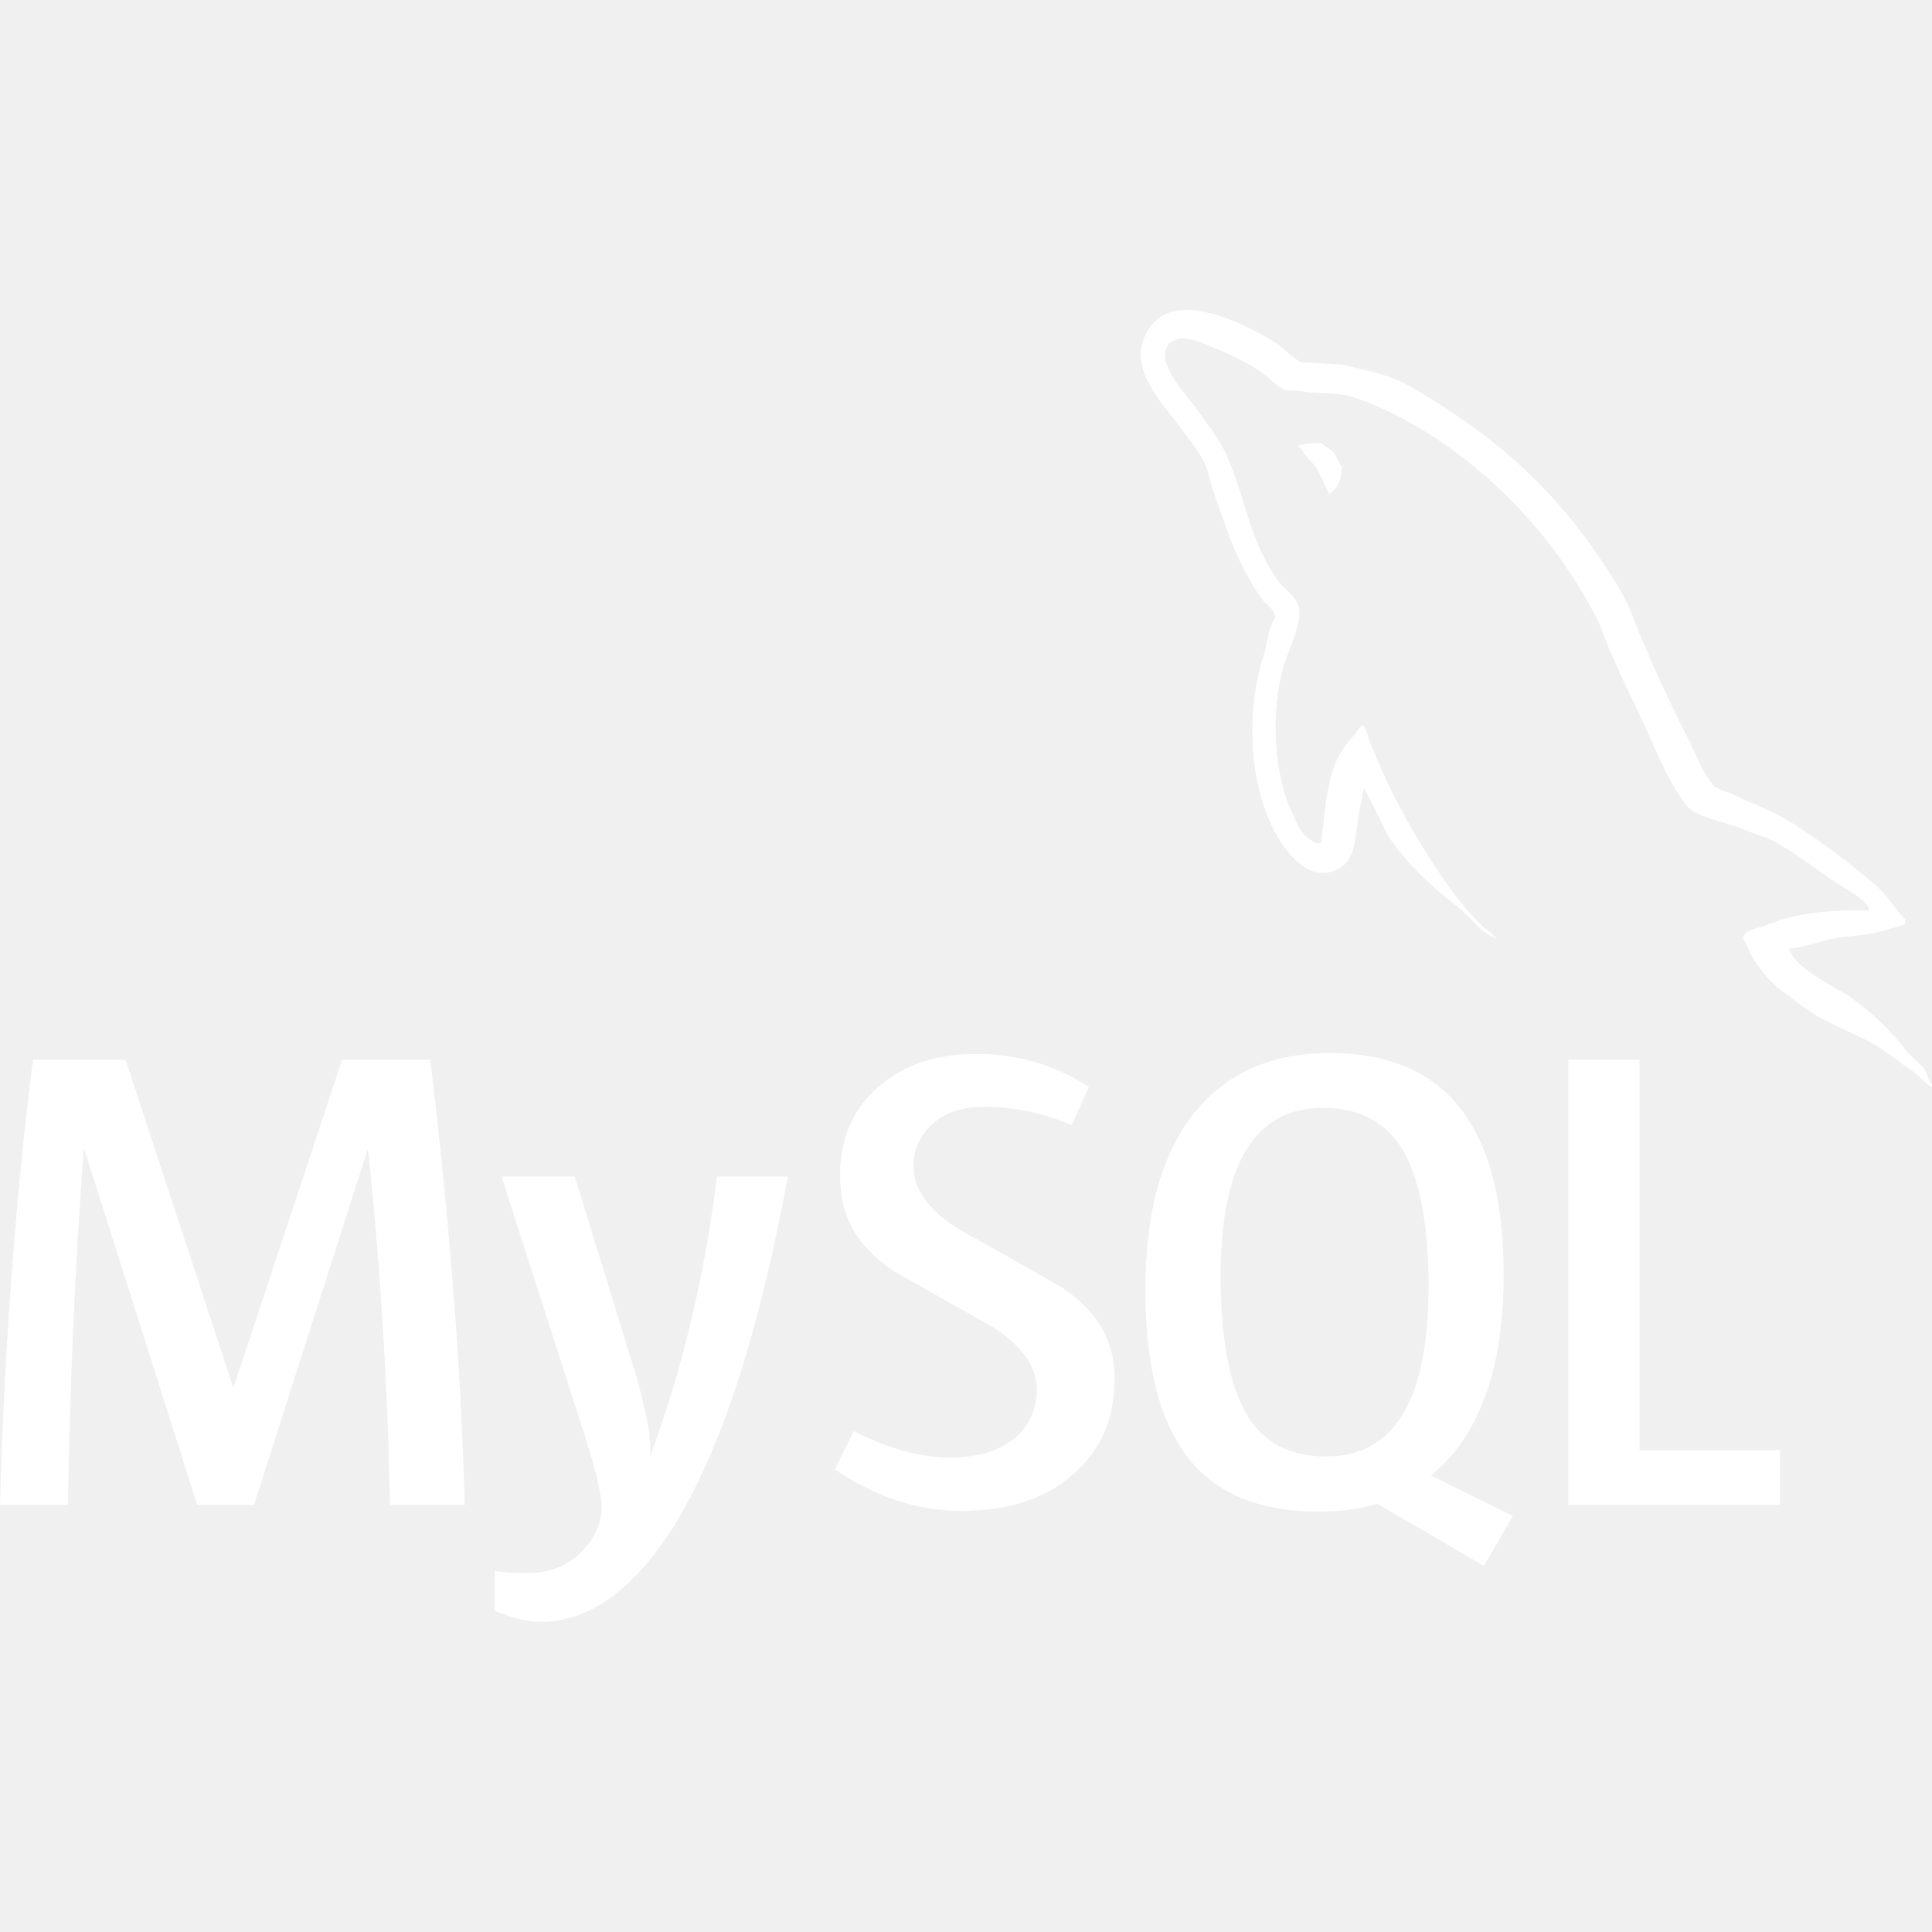
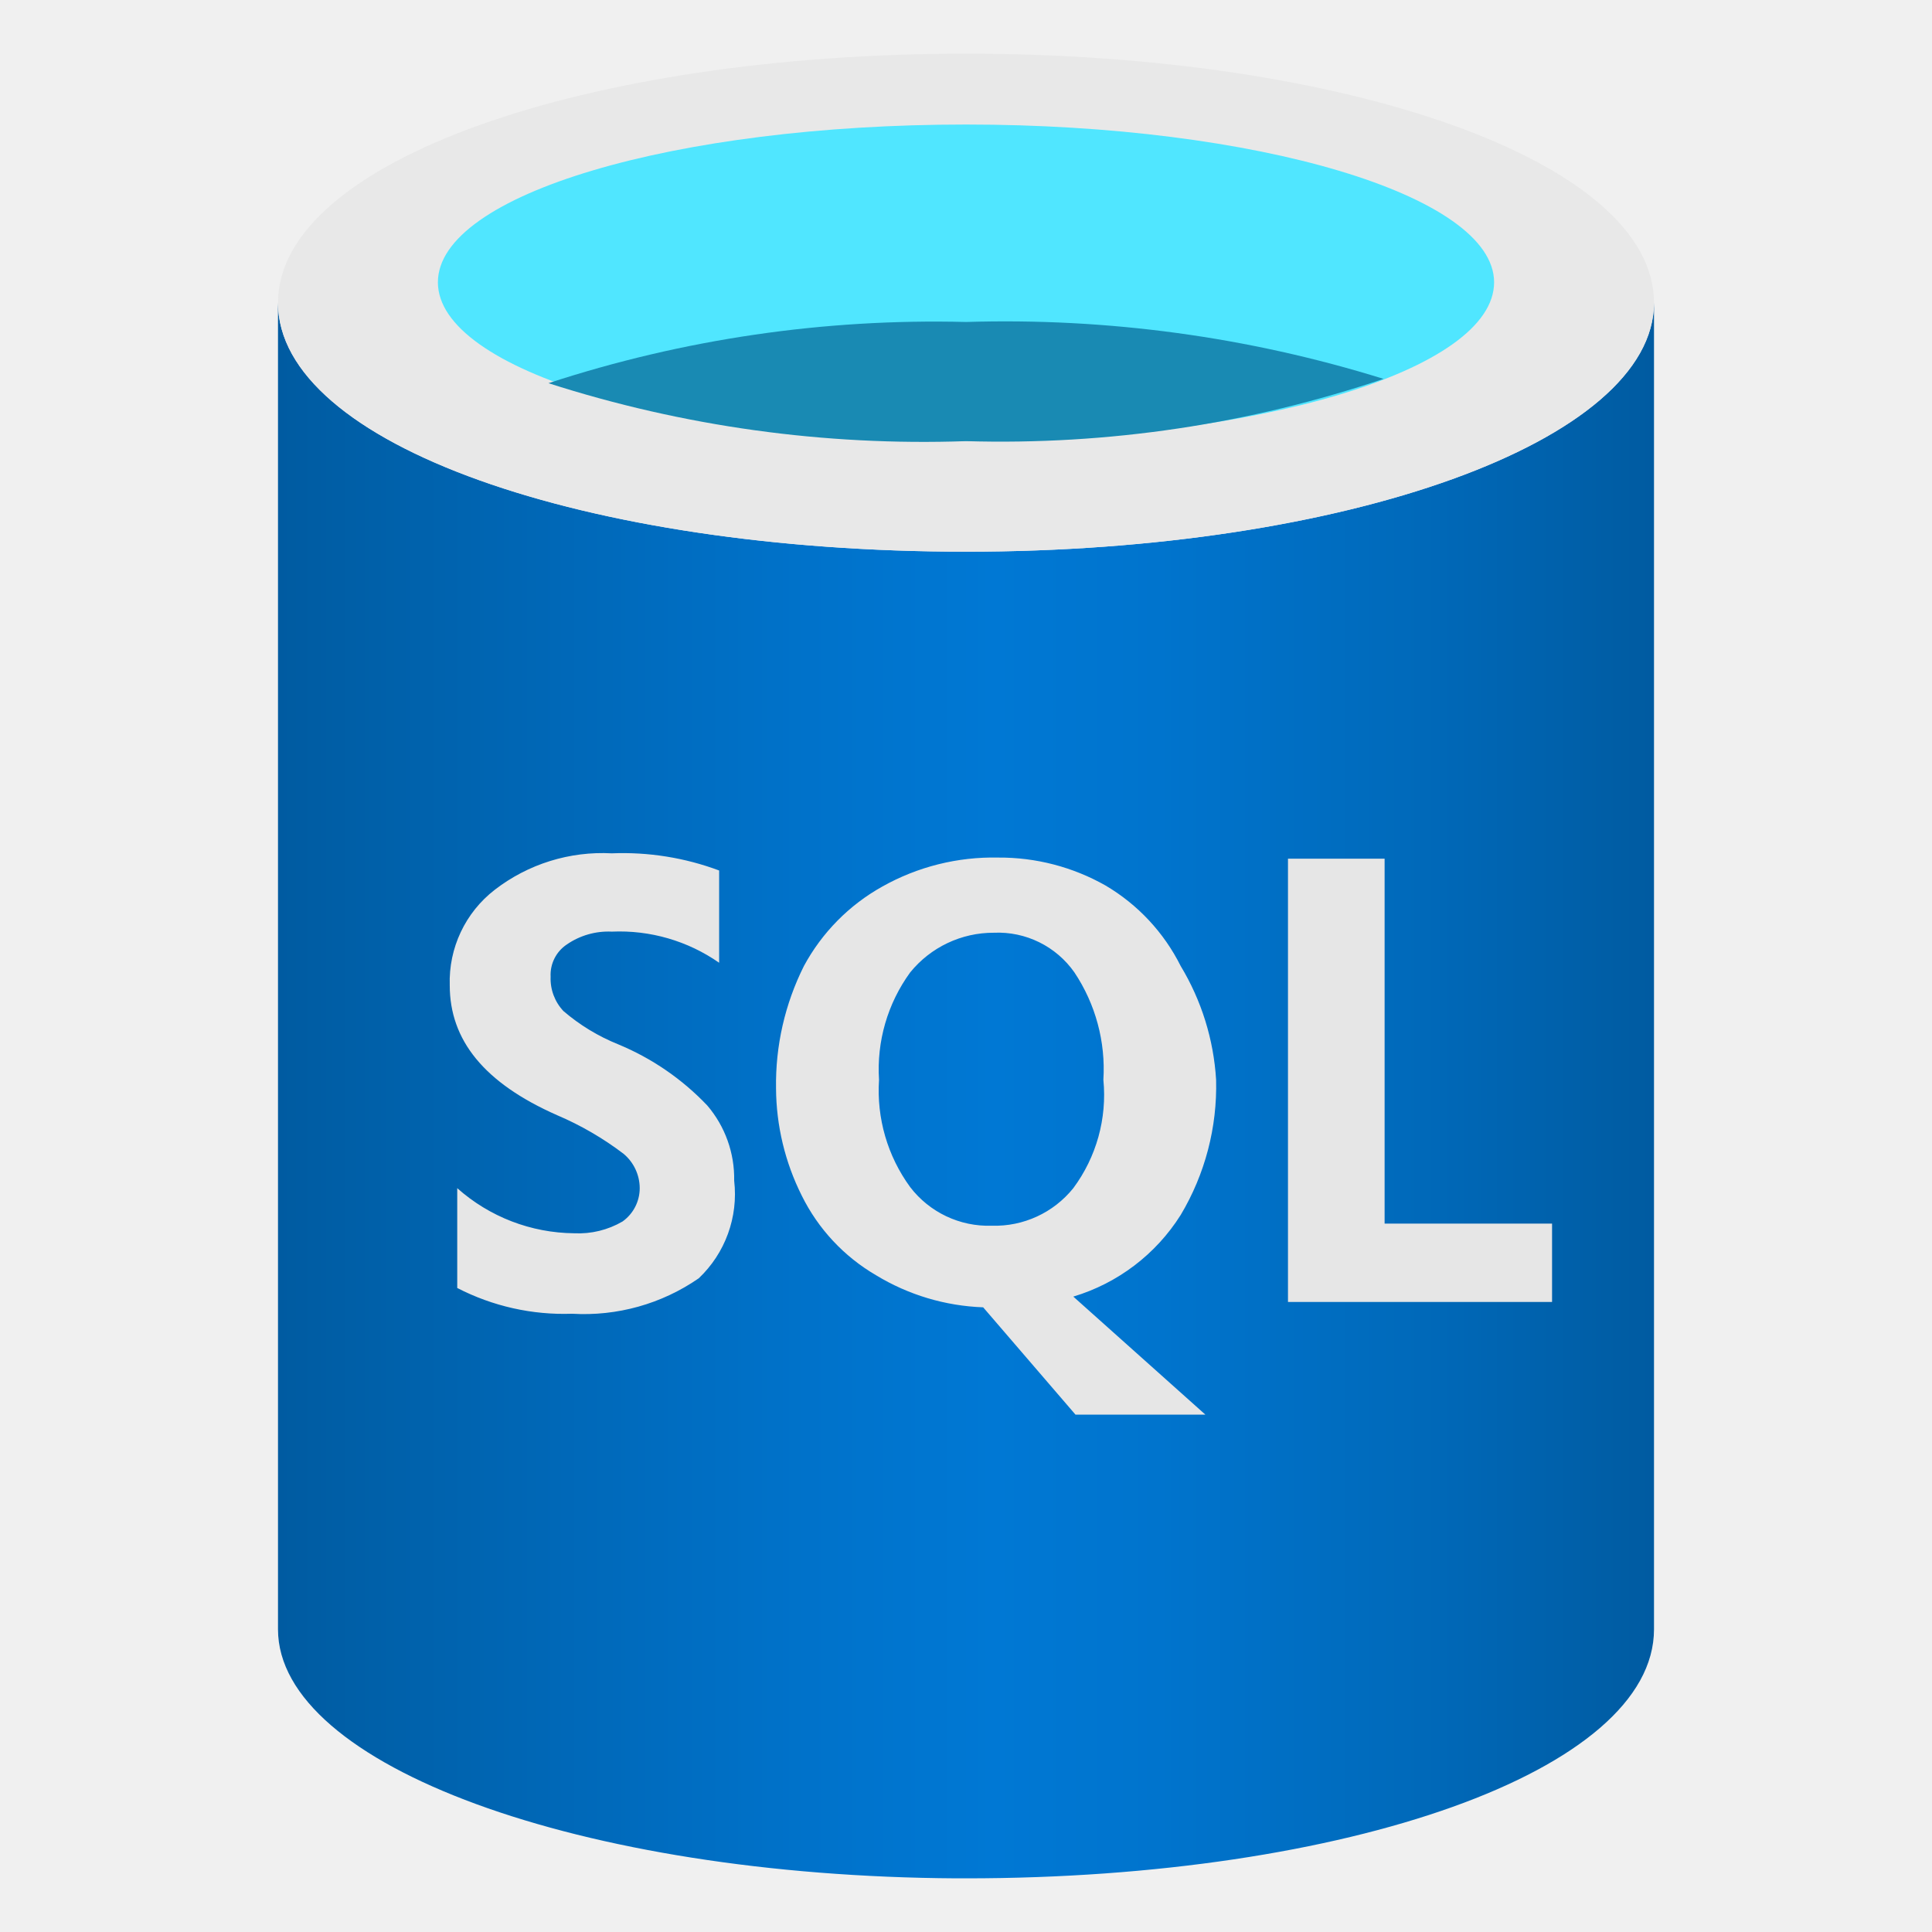
- <svg xmlns="http://www.w3.org/2000/svg" fill="#FFFFFF" role="img" viewBox="0 0 24 24">
-   <path d="M16.405 5.501c-.115 0-.193.014-.274.033v.013h.014c.054.104.146.18.214.273.054.107.1.214.154.32l.014-.015c.094-.066.14-.172.14-.333-.04-.047-.046-.094-.08-.14-.04-.067-.126-.1-.18-.153zM5.77 18.695h-.927a50.854 50.854 0 00-.27-4.41h-.008l-1.41 4.41H2.45l-1.4-4.41h-.01a72.892 72.892 0 00-.195 4.41H0c.055-1.966.192-3.81.41-5.53h1.15l1.335 4.064h.008l1.347-4.064h1.095c.242 2.015.384 3.86.428 5.53zm4.017-4.08c-.378 2.045-.876 3.533-1.492 4.46-.482.716-1.01 1.073-1.583 1.073-.153 0-.34-.046-.566-.138v-.494c.11.017.24.026.386.026.268 0 .483-.075.647-.222.197-.18.295-.382.295-.605 0-.155-.077-.47-.23-.944L6.23 14.615h.91l.727 2.36c.164.536.233.91.205 1.123.4-1.064.678-2.227.835-3.483zm12.325 4.08h-2.63v-5.53h.885v4.85h1.745zm-3.32.135l-1.016-.5c.09-.076.177-.158.255-.25.433-.506.648-1.258.648-2.253 0-1.83-.718-2.746-2.155-2.746-.704 0-1.254.232-1.65.697-.43.508-.646 1.256-.646 2.245 0 .972.19 1.686.574 2.14.35.41.877.615 1.583.615.264 0 .506-.033.725-.098l1.325.772.36-.622zM15.5 17.588c-.225-.36-.337-.94-.337-1.736 0-1.393.424-2.09 1.27-2.09.443 0 .77.167.977.5.224.362.336.936.336 1.723 0 1.404-.424 2.108-1.27 2.108-.445 0-.77-.167-.978-.5zm-1.658-.425c0 .47-.172.856-.516 1.156-.344.3-.803.45-1.384.45-.543 0-1.064-.172-1.573-.515l.237-.476c.438.22.833.328 1.19.328.332 0 .593-.073.783-.22a.754.754 0 00.3-.615c0-.33-.23-.61-.648-.845-.388-.213-1.163-.657-1.163-.657-.422-.307-.632-.636-.632-1.177 0-.45.157-.81.47-1.085.315-.278.72-.415 1.22-.415.512 0 .98.136 1.4.41l-.213.476a2.726 2.726 0 00-1.064-.23c-.283 0-.502.068-.654.206a.685.685 0 00-.248.524c0 .328.234.61.666.85.393.215 1.187.67 1.187.67.433.305.648.63.648 1.168zm9.382-5.852c-.535-.014-.95.04-1.297.188-.1.04-.26.04-.274.167.055.053.063.14.11.214.08.134.218.313.346.407.14.11.28.216.427.31.26.16.555.255.81.416.145.094.293.213.44.313.073.05.12.14.214.172v-.02c-.046-.06-.06-.147-.105-.214-.067-.067-.134-.127-.2-.193a3.223 3.223 0 00-.695-.675c-.214-.146-.682-.35-.77-.595l-.013-.014c.146-.013.32-.066.46-.106.227-.06.435-.047.67-.106.106-.027.213-.06.32-.094v-.06c-.12-.12-.21-.283-.334-.395a8.867 8.867 0 00-1.104-.823c-.21-.134-.476-.22-.697-.334-.08-.04-.214-.06-.26-.127-.12-.146-.19-.34-.275-.514a17.69 17.69 0 01-.547-1.163c-.12-.262-.193-.523-.34-.763-.69-1.137-1.437-1.826-2.586-2.5-.247-.14-.543-.2-.856-.274-.167-.008-.334-.02-.5-.027-.11-.047-.216-.174-.31-.235-.38-.24-1.364-.76-1.644-.072-.18.434.267.862.422 1.082.115.153.26.328.34.5.047.116.06.235.107.356.106.294.207.622.347.897.073.14.153.287.247.413.054.073.146.107.167.227-.094.136-.1.334-.154.5-.24.757-.146 1.693.194 2.25.107.166.362.534.703.393.3-.12.234-.5.32-.835.02-.08.007-.133.048-.187v.015c.094.188.188.367.274.555.206.328.566.668.867.895.16.12.287.328.487.402v-.02h-.015c-.043-.058-.1-.086-.154-.133a3.445 3.445 0 01-.35-.4 8.76 8.76 0 01-.747-1.218c-.11-.21-.202-.436-.29-.643-.04-.08-.04-.2-.107-.24-.1.146-.247.273-.32.453-.127.288-.14.642-.188 1.01-.027.007-.014 0-.027.014-.214-.052-.287-.274-.367-.46-.2-.475-.233-1.238-.06-1.785.047-.14.247-.582.167-.716-.042-.127-.174-.2-.247-.303a2.478 2.478 0 01-.24-.427c-.16-.374-.24-.788-.414-1.162-.08-.173-.22-.354-.334-.513-.127-.18-.267-.307-.368-.52-.033-.073-.08-.194-.027-.274.014-.054.042-.075.094-.09.088-.072.335.022.422.062.247.1.455.194.662.334.094.066.195.193.315.226h.14c.214.047.455.014.655.073.355.114.675.28.962.46a5.953 5.953 0 012.085 2.286c.08.154.115.295.188.455.14.33.313.663.455.982.14.315.275.636.476.897.1.14.502.213.682.286.133.06.34.115.46.188.23.14.454.3.67.454.11.076.443.243.463.378z" />
+ <svg xmlns="http://www.w3.org/2000/svg" viewBox="0 0 128 128">
+   <defs>
+     <radialGradient id="b" cx="9.36" cy="10.57" fx="9.36" fy="10.57" r="7.07" gradientTransform="matrix(73.03125 0 0 37.1875 29.797 56.535)">
+       <stop offset="0" style="stop-color:#f2f2f2;stop-opacity:1" />
+       <stop offset=".58" style="stop-color:#eee;stop-opacity:1" />
+       <stop offset="1" style="stop-color:#e6e6e6;stop-opacity:1" />
+     </radialGradient>
+     <linearGradient id="a" gradientUnits="userSpaceOnUse" x1="2.59" y1="10.16" x2="15.41" y2="10.16" gradientTransform="scale(7.11111)">
+       <stop offset="0" style="stop-color:#005ba1;stop-opacity:1" />
+       <stop offset=".07" style="stop-color:#0060a9;stop-opacity:1" />
+       <stop offset=".36" style="stop-color:#0071c8;stop-opacity:1" />
+       <stop offset=".52" style="stop-color:#0078d4;stop-opacity:1" />
+       <stop offset=".64" style="stop-color:#0074cd;stop-opacity:1" />
+       <stop offset=".82" style="stop-color:#006abb;stop-opacity:1" />
+       <stop offset="1" style="stop-color:#005ba1;stop-opacity:1" />
+     </linearGradient>
+   </defs>
+   <path style="stroke:none;fill-rule:nonzero;fill:url(#a)" d="M64 36.55c-25.172 0-45.582-7.109-45.582-16.495v87.89c0 9.032 20.055 16.356 44.941 16.5H64c25.172 0 45.582-7.113 45.582-16.5v-87.89c0 9.172-20.41 16.496-45.582 16.496Zm0 0" />
+   <path style="stroke:none;fill-rule:nonzero;fill:#e8e8e8;fill-opacity:1" d="M109.582 20.055c0 9.172-20.41 16.496-45.582 16.496s-45.582-7.11-45.582-16.496c0-9.387 20.41-16.5 45.582-16.5s45.582 7.113 45.582 16.5" />
+   <path style="stroke:none;fill-rule:nonzero;fill:#50e6ff;fill-opacity:1" d="M98.988 18.703c0 5.832-15.718 10.524-34.988 10.524s-34.988-4.692-34.988-10.524C29.012 12.871 44.73 8.25 64 8.25s34.988 4.691 34.988 10.453" />
+   <path style="stroke:none;fill-rule:nonzero;fill:#198ab3;fill-opacity:1" d="M64 21.332a82.193 82.193 0 0 0-27.664 4.055A81.213 81.213 0 0 0 64 29.227a79.334 79.334 0 0 0 27.664-4.125A84.332 84.332 0 0 0 64 21.332Zm0 0" />
+   <path style="stroke:none;fill-rule:nonzero;fill:url(#b)" d="M91.734 81.066V56.891h-6.402v29.367h17.496v-5.192ZM40.961 69.191a13.064 13.064 0 0 1-3.629-2.203 3.13 3.13 0 0 1-.852-2.277 2.418 2.418 0 0 1 1.067-2.133 4.847 4.847 0 0 1 2.988-.855 11.533 11.533 0 0 1 7.11 2.062v-6.113a18.236 18.236 0 0 0-7.11-1.137 11.67 11.67 0 0 0-7.754 2.414 7.68 7.68 0 0 0-2.984 6.332c0 3.625 2.273 6.469 7.11 8.602 1.57.668 3.05 1.527 4.41 2.562a2.982 2.982 0 0 1 1.066 2.274c0 .879-.426 1.699-1.137 2.207a5.786 5.786 0 0 1-3.203.781 11.801 11.801 0 0 1-7.75-2.988v6.613a15.411 15.411 0 0 0 7.61 1.707c2.98.176 5.933-.648 8.39-2.348a7.681 7.681 0 0 0 2.348-6.468 7.458 7.458 0 0 0-1.778-4.977 17.225 17.225 0 0 0-5.902-4.055Zm37.262 11.305a16.634 16.634 0 0 0 2.347-8.957A16.509 16.509 0 0 0 78.223 64a12.87 12.87 0 0 0-4.977-5.332 14.228 14.228 0 0 0-7.113-1.852 15.015 15.015 0 0 0-7.68 1.922A13.217 13.217 0 0 0 53.262 64a17.48 17.48 0 0 0-1.848 8.105 16.06 16.06 0 0 0 1.707 7.114 12.526 12.526 0 0 0 4.906 5.261 14.679 14.679 0 0 0 7.11 2.133l6.117 7.11h8.605l-8.75-7.82a12.736 12.736 0 0 0 7.114-5.407Zm-7.114-1.777a6.673 6.673 0 0 1-5.402 2.488 6.538 6.538 0 0 1-5.406-2.559 10.842 10.842 0 0 1-2.063-7.109 10.903 10.903 0 0 1 2.063-7.113 7.104 7.104 0 0 1 5.547-2.63 6.181 6.181 0 0 1 5.336 2.63 11.533 11.533 0 0 1 1.918 7.113 10.353 10.353 0 0 1-1.993 7.18Zm0 0" />
</svg>
